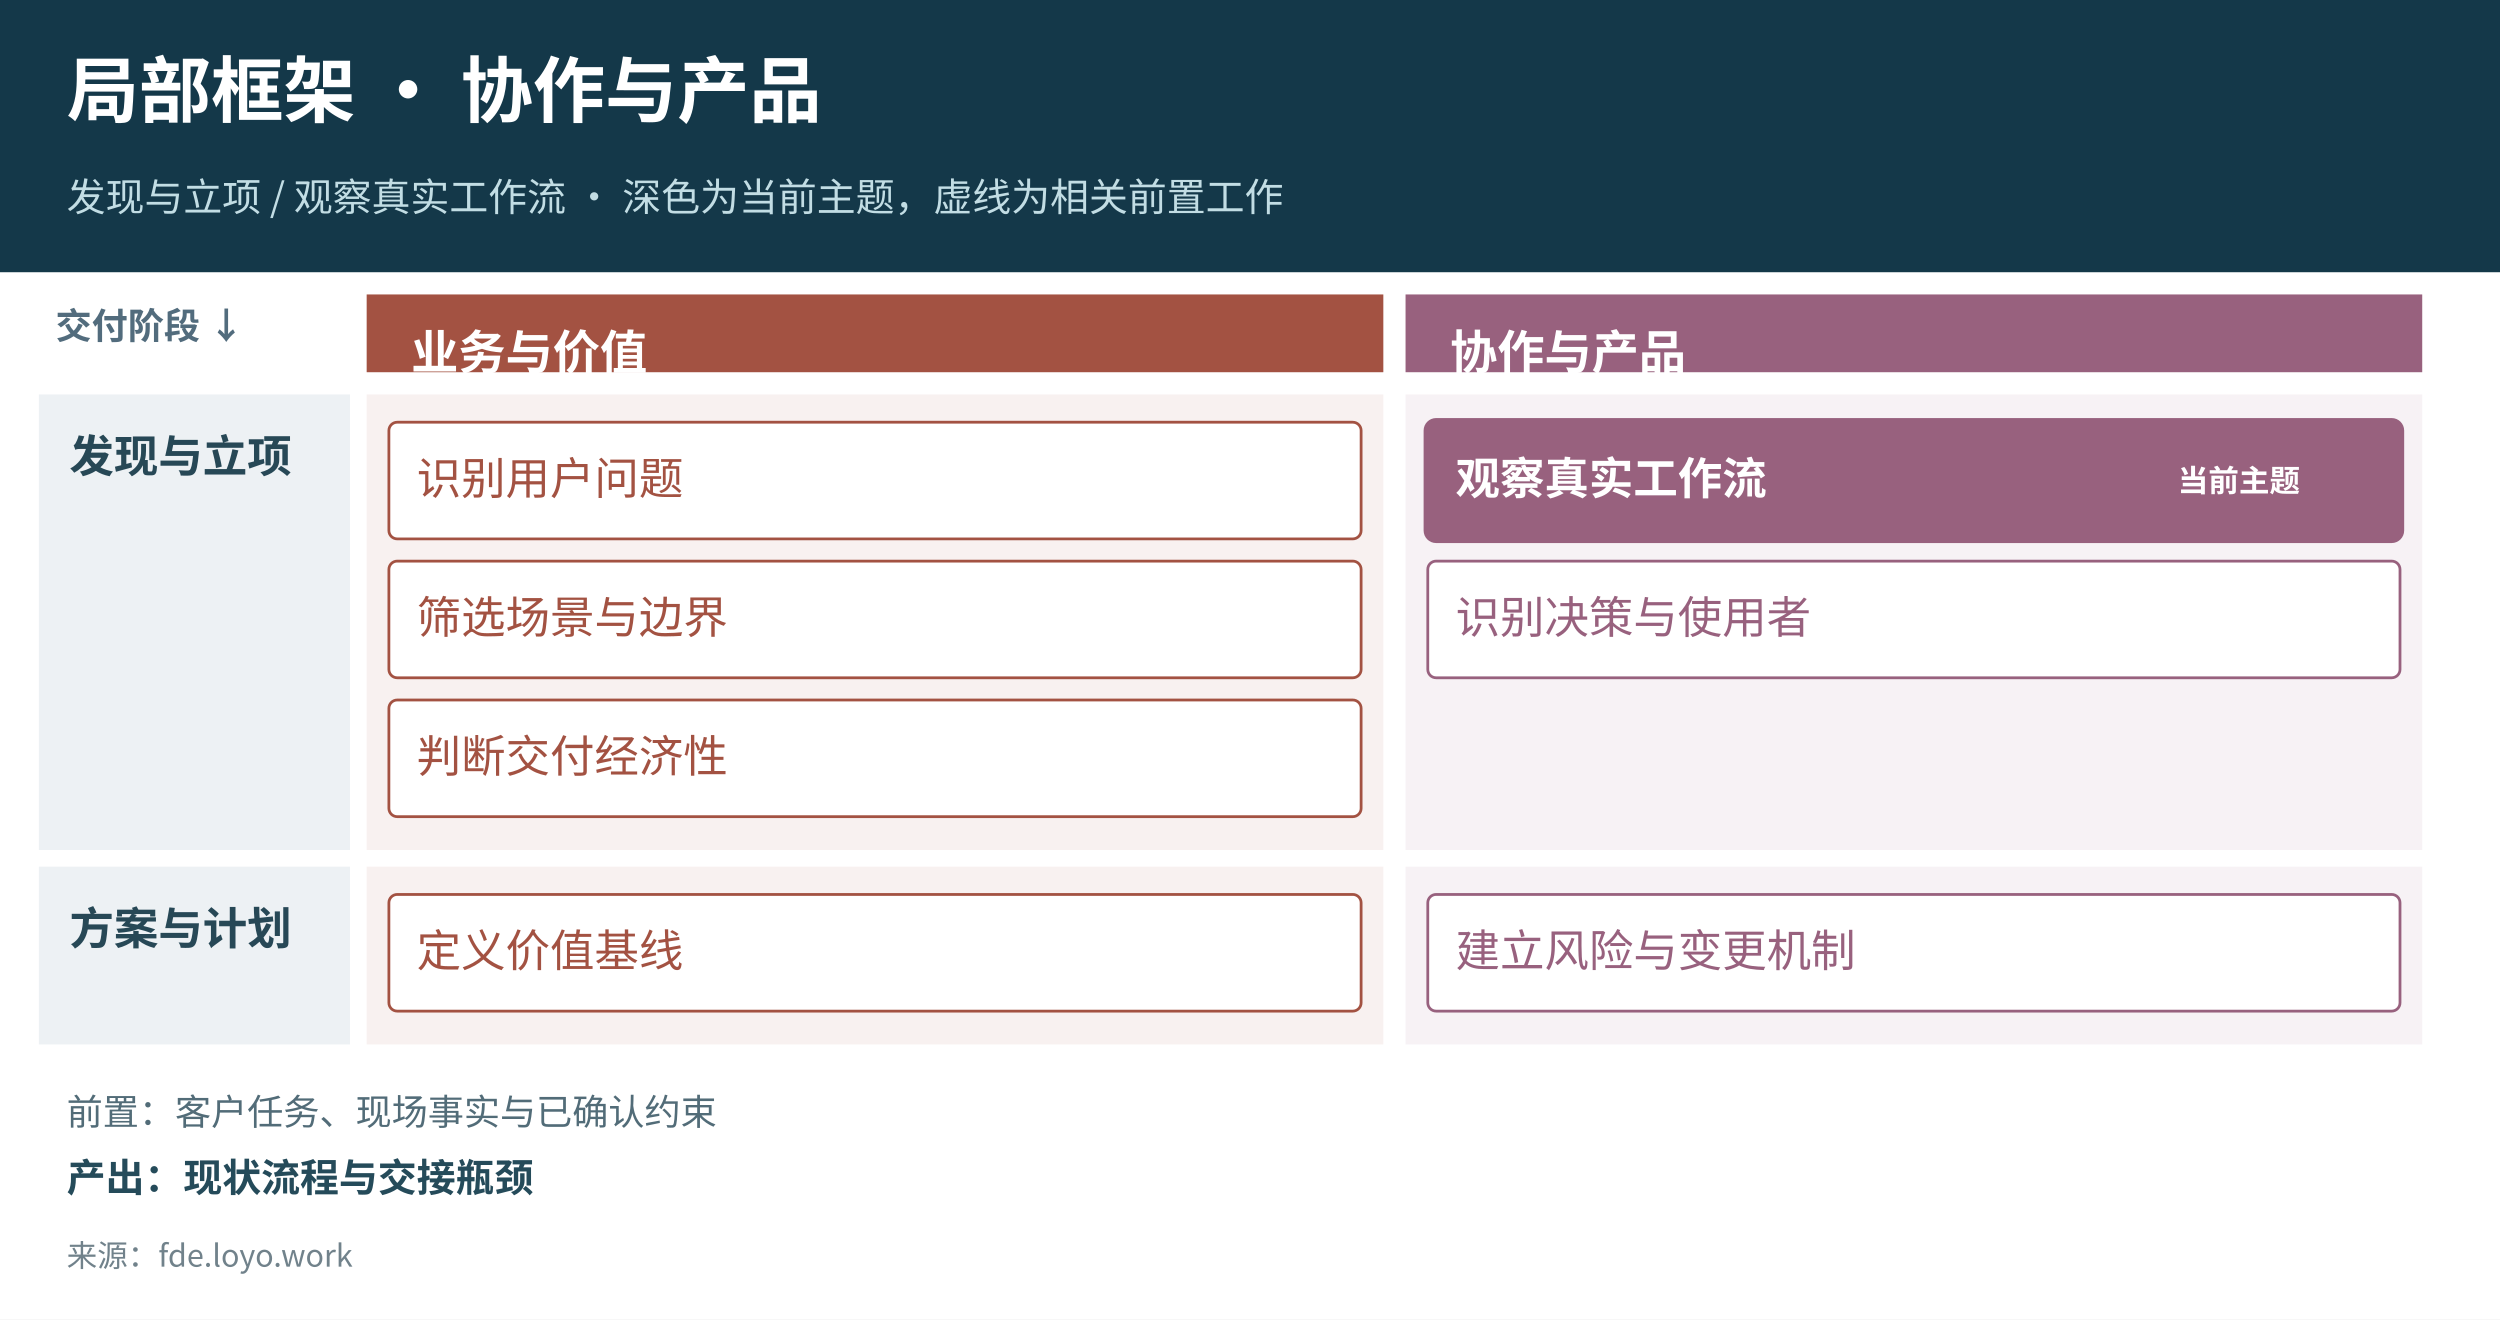
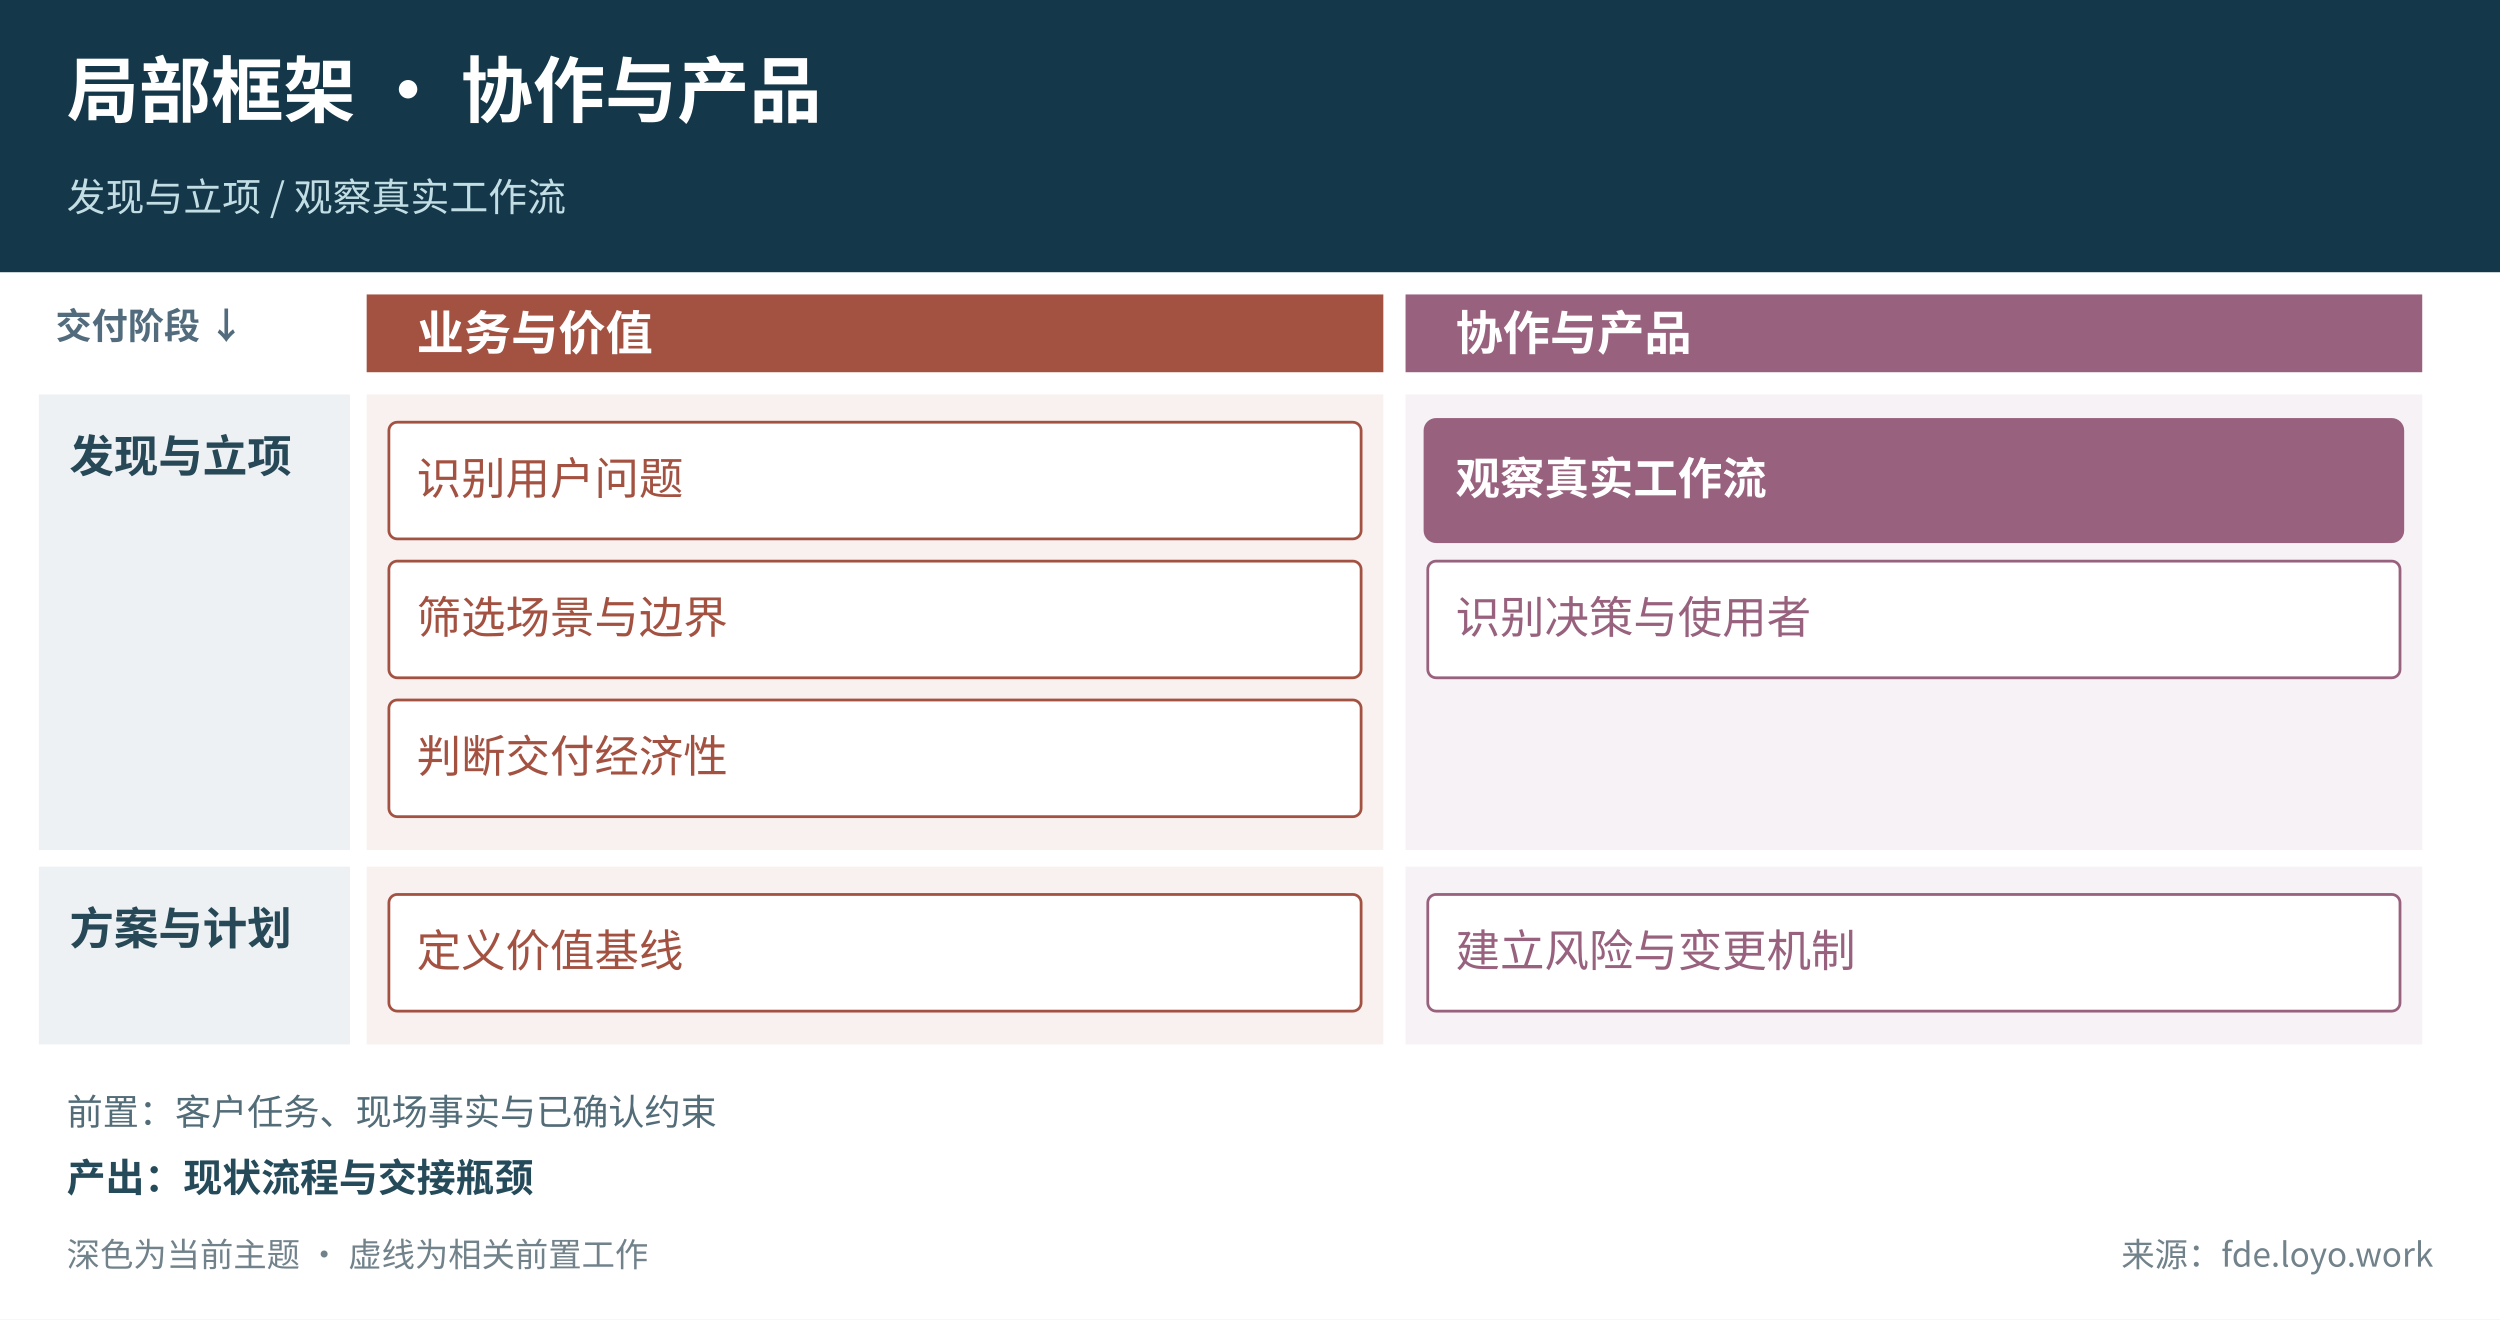
<svg xmlns="http://www.w3.org/2000/svg" viewBox="0 0 900 475" role="img" aria-labelledby="title desc">
  <rect width="900" height="475" fill="#fff" />
  <g font-family="PingFang SC,Microsoft YaHei,Noto Sans CJK SC,sans-serif">
    <rect width="900" height="98" fill="#143849" />
-     <text x="24" y="42" font-size="26" fill="#fff" font-weight="700">局部框架 · 协作与产品</text>
-     <text x="24" y="76" font-size="14" fill="#c2dde4" font-weight="400">发现与立项 / 观察真实工作流 · 深色为当前主题，虚线为相关前置工作</text>
-     <text x="20" y="122" font-size="13" fill="#526c7d" font-weight="600">交付阶段 ↓</text>
+     <text text-anchor="start" x="24" y="42" font-size="26" fill="#fff" font-weight="700">局部框架 · 协作与产品</text>
+     <text text-anchor="start" x="24" y="76" font-size="14" fill="#c2dde4" font-weight="400">发现与立项 / 观察真实工作流</text>
+     <text text-anchor="start" x="20" y="122" font-size="13" fill="#526c7d" font-weight="600">交付阶段 ↓</text>
    <rect x="132" y="106" width="366" height="28" fill="#a35242" />
-     <text x="148" y="133" font-size="17" fill="white" font-weight="650">业务与价值</text>
+     <text text-anchor="start" x="150" y="126" font-size="17" fill="white" font-weight="650">业务与价值</text>
    <rect x="506" y="106" width="366" height="28" fill="#98617e" />
-     <text x="522" y="133" font-size="17" fill="white" font-weight="650">协作与产品</text>
+     <text text-anchor="start" x="524" y="126" font-size="17" fill="white" font-weight="650">协作与产品</text>
    <rect x="14" y="142" width="112" height="164" fill="#edf1f4" />
-     <text x="25" y="170" font-size="16" fill="#274856" font-weight="650">发现与立项</text>
+     <text text-anchor="start" x="25" y="170" font-size="16" fill="#274856" font-weight="650">发现与立项</text>
    <rect x="132" y="142" width="366" height="164" fill="#f8f1f0" />
    <a href="/docs/business-discovery/#context-problem" aria-label="识别用户问题">
      <g data-process="problem" data-current="false">
        <rect x="140" y="152" width="350" height="42" rx="3" fill="#fff" stroke="#a35242" stroke-width="1" />
-         <text x="150" y="178" font-size="16" fill="#a35242" font-weight="500">识别用户问题</text>
+         <text text-anchor="start" x="150" y="178" font-size="16" fill="#a35242" font-weight="500">识别用户问题</text>
      </g>
    </a>
    <a href="/docs/use-case-prioritization/#context-scope" aria-label="筛选场景与边界">
      <g data-process="scope" data-current="false">
        <rect x="140" y="202" width="350" height="42" rx="3" fill="#fff" stroke="#a35242" stroke-width="1" />
-         <text x="150" y="228" font-size="16" fill="#a35242" font-weight="500">筛选场景与边界</text>
+         <text text-anchor="start" x="150" y="228" font-size="16" fill="#a35242" font-weight="500">筛选场景与边界</text>
      </g>
    </a>
    <a href="/docs/commercial-scoping/#context-economics" aria-label="判断交付经济性">
      <g data-process="economics" data-current="false">
        <rect x="140" y="252" width="350" height="42" rx="3" fill="#fff" stroke="#a35242" stroke-width="1" />
-         <text x="150" y="278" font-size="16" fill="#a35242" font-weight="500">判断交付经济性</text>
+         <text text-anchor="start" x="150" y="278" font-size="16" fill="#a35242" font-weight="500">判断交付经济性</text>
      </g>
    </a>
    <rect x="506" y="142" width="366" height="164" fill="#f7f2f5" />
    <a href="/docs/workflow-mapping/#context-workflow" aria-label="观察真实工作流">
      <g data-process="workflow" data-current="true">
        <rect x="514" y="152" width="350" height="42" rx="3" fill="#98617e" stroke="#98617e" stroke-width="3" />
-         <text x="524" y="178" font-size="16" fill="#fff" font-weight="700">观察真实工作流</text>
-         <text x="784" y="177" font-size="11" fill="#fff" font-weight="700">当前主题</text>
+         <text text-anchor="start" x="524" y="178" font-size="16" fill="#fff" font-weight="700">观察真实工作流</text>
      </g>
    </a>
    <a href="/docs/stakeholder-adoption/#context-stakeholders" aria-label="识别决策与使用者">
      <g data-process="stakeholders" data-current="false">
        <rect x="514" y="202" width="350" height="42" rx="3" fill="#fff" stroke="#98617e" stroke-width="1" />
-         <text x="524" y="228" font-size="16" fill="#98617e" font-weight="500">识别决策与使用者</text>
+         <text text-anchor="start" x="524" y="228" font-size="16" fill="#98617e" font-weight="500">识别决策与使用者</text>
      </g>
    </a>
    <rect x="14" y="312" width="112" height="64" fill="#edf1f4" />
-     <text x="25" y="340" font-size="16" fill="#274856" font-weight="650">方案与计划</text>
+     <text text-anchor="start" x="25" y="340" font-size="16" fill="#274856" font-weight="650">方案与计划</text>
    <rect x="132" y="312" width="366" height="64" fill="#f8f1f0" />
    <a href="/docs/success-metrics/#context-baseline" aria-label="定义价值基线">
      <g data-process="baseline" data-current="false">
        <rect x="140" y="322" width="350" height="42" rx="3" fill="#fff" stroke="#a35242" stroke-width="1" />
-         <text x="150" y="348" font-size="16" fill="#a35242" font-weight="500">定义价值基线</text>
+         <text text-anchor="start" x="150" y="348" font-size="16" fill="#a35242" font-weight="500">定义价值基线</text>
      </g>
    </a>
    <rect x="506" y="312" width="366" height="64" fill="#f7f2f5" />
    <a href="/docs/project-communication-risk/#context-delivery-plan" aria-label="建立风险与变更机制">
      <g data-process="delivery-plan" data-current="false">
        <rect x="514" y="322" width="350" height="42" rx="3" fill="#fff" stroke="#98617e" stroke-width="1" />
-         <text x="524" y="348" font-size="16" fill="#98617e" font-weight="500">建立风险与变更机制</text>
+         <text text-anchor="start" x="524" y="348" font-size="16" fill="#98617e" font-weight="500">建立风险与变更机制</text>
      </g>
    </a>
-     <text x="24" y="405" font-size="13" fill="#526c78" font-weight="400">前置：客户任务、现场事实与已确认约束</text>
-     <text x="24" y="429" font-size="14" fill="#254b5a" font-weight="650">产出：现状流程与交接瓶颈</text>
-     <text x="24" y="456" font-size="11" fill="#71828b" font-weight="400">来源：fde.loyo.work</text>
+     <text text-anchor="start" x="24" y="405" font-size="13" fill="#526c78" font-weight="400">前置：客户任务、现场事实与已确认约束</text>
+     <text text-anchor="start" x="24" y="429" font-size="14" fill="#254b5a" font-weight="650">产出：现状流程与交接瓶颈</text>
+     <text text-anchor="start" x="24" y="456" font-size="12" fill="#71828b" font-weight="400">深色为当前主题 · 虚线为相关前置工作</text>
+     <text text-anchor="end" x="876" y="456" font-size="12" fill="#71828b" font-weight="400">来源：fde.loyo.work</text>
  </g>
</svg>
